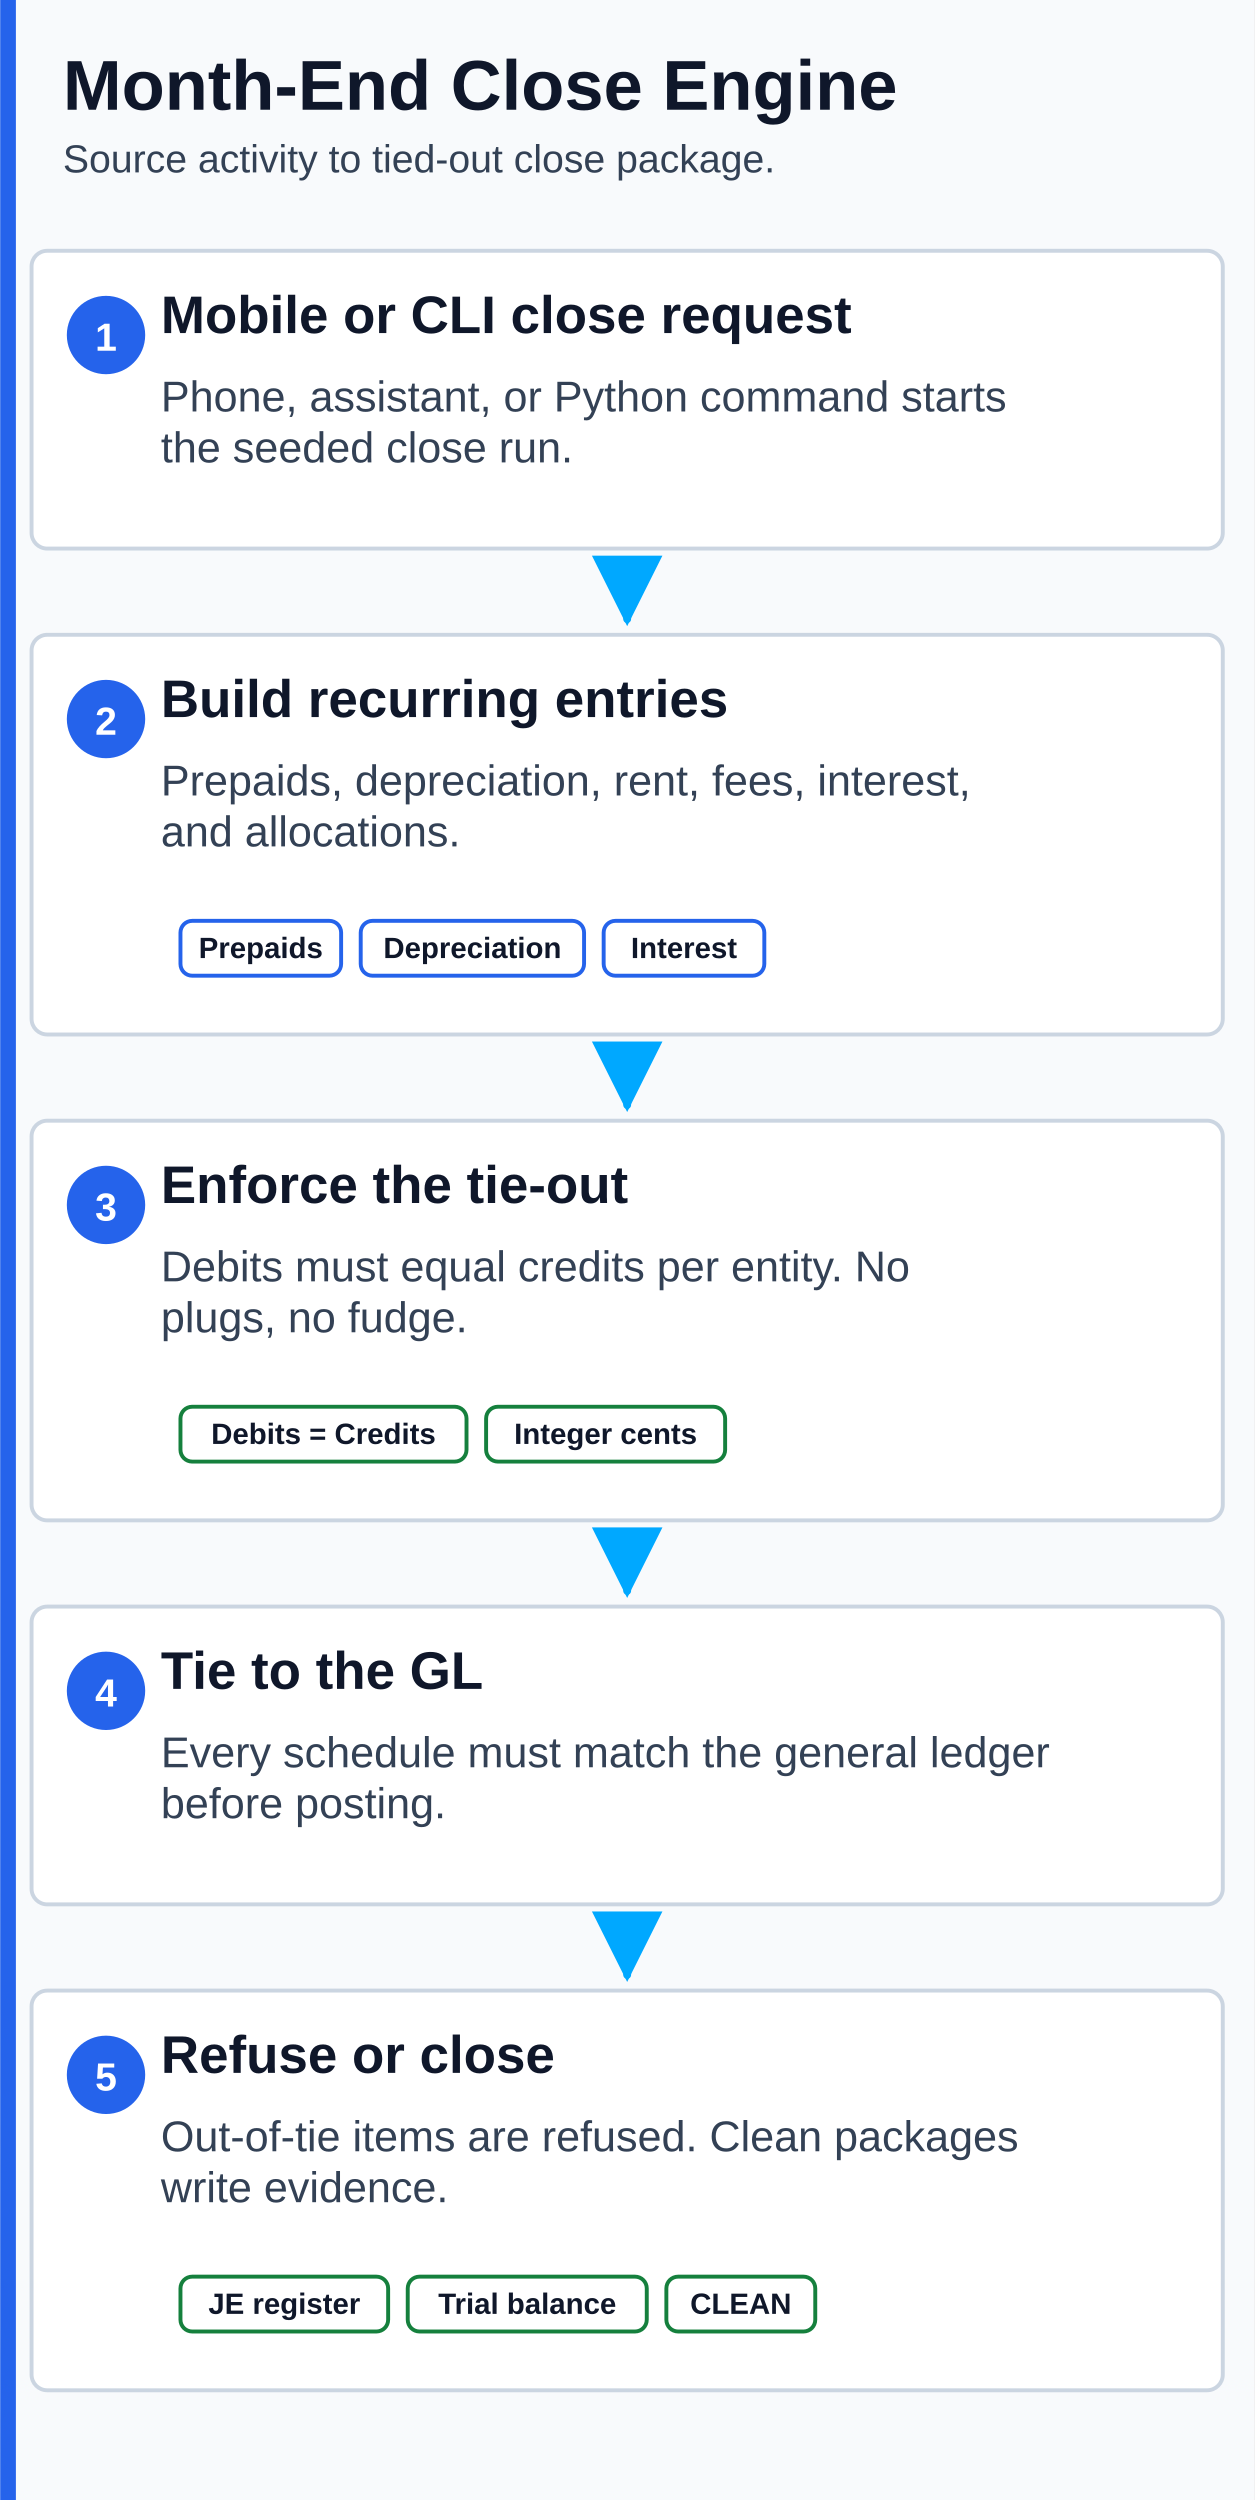
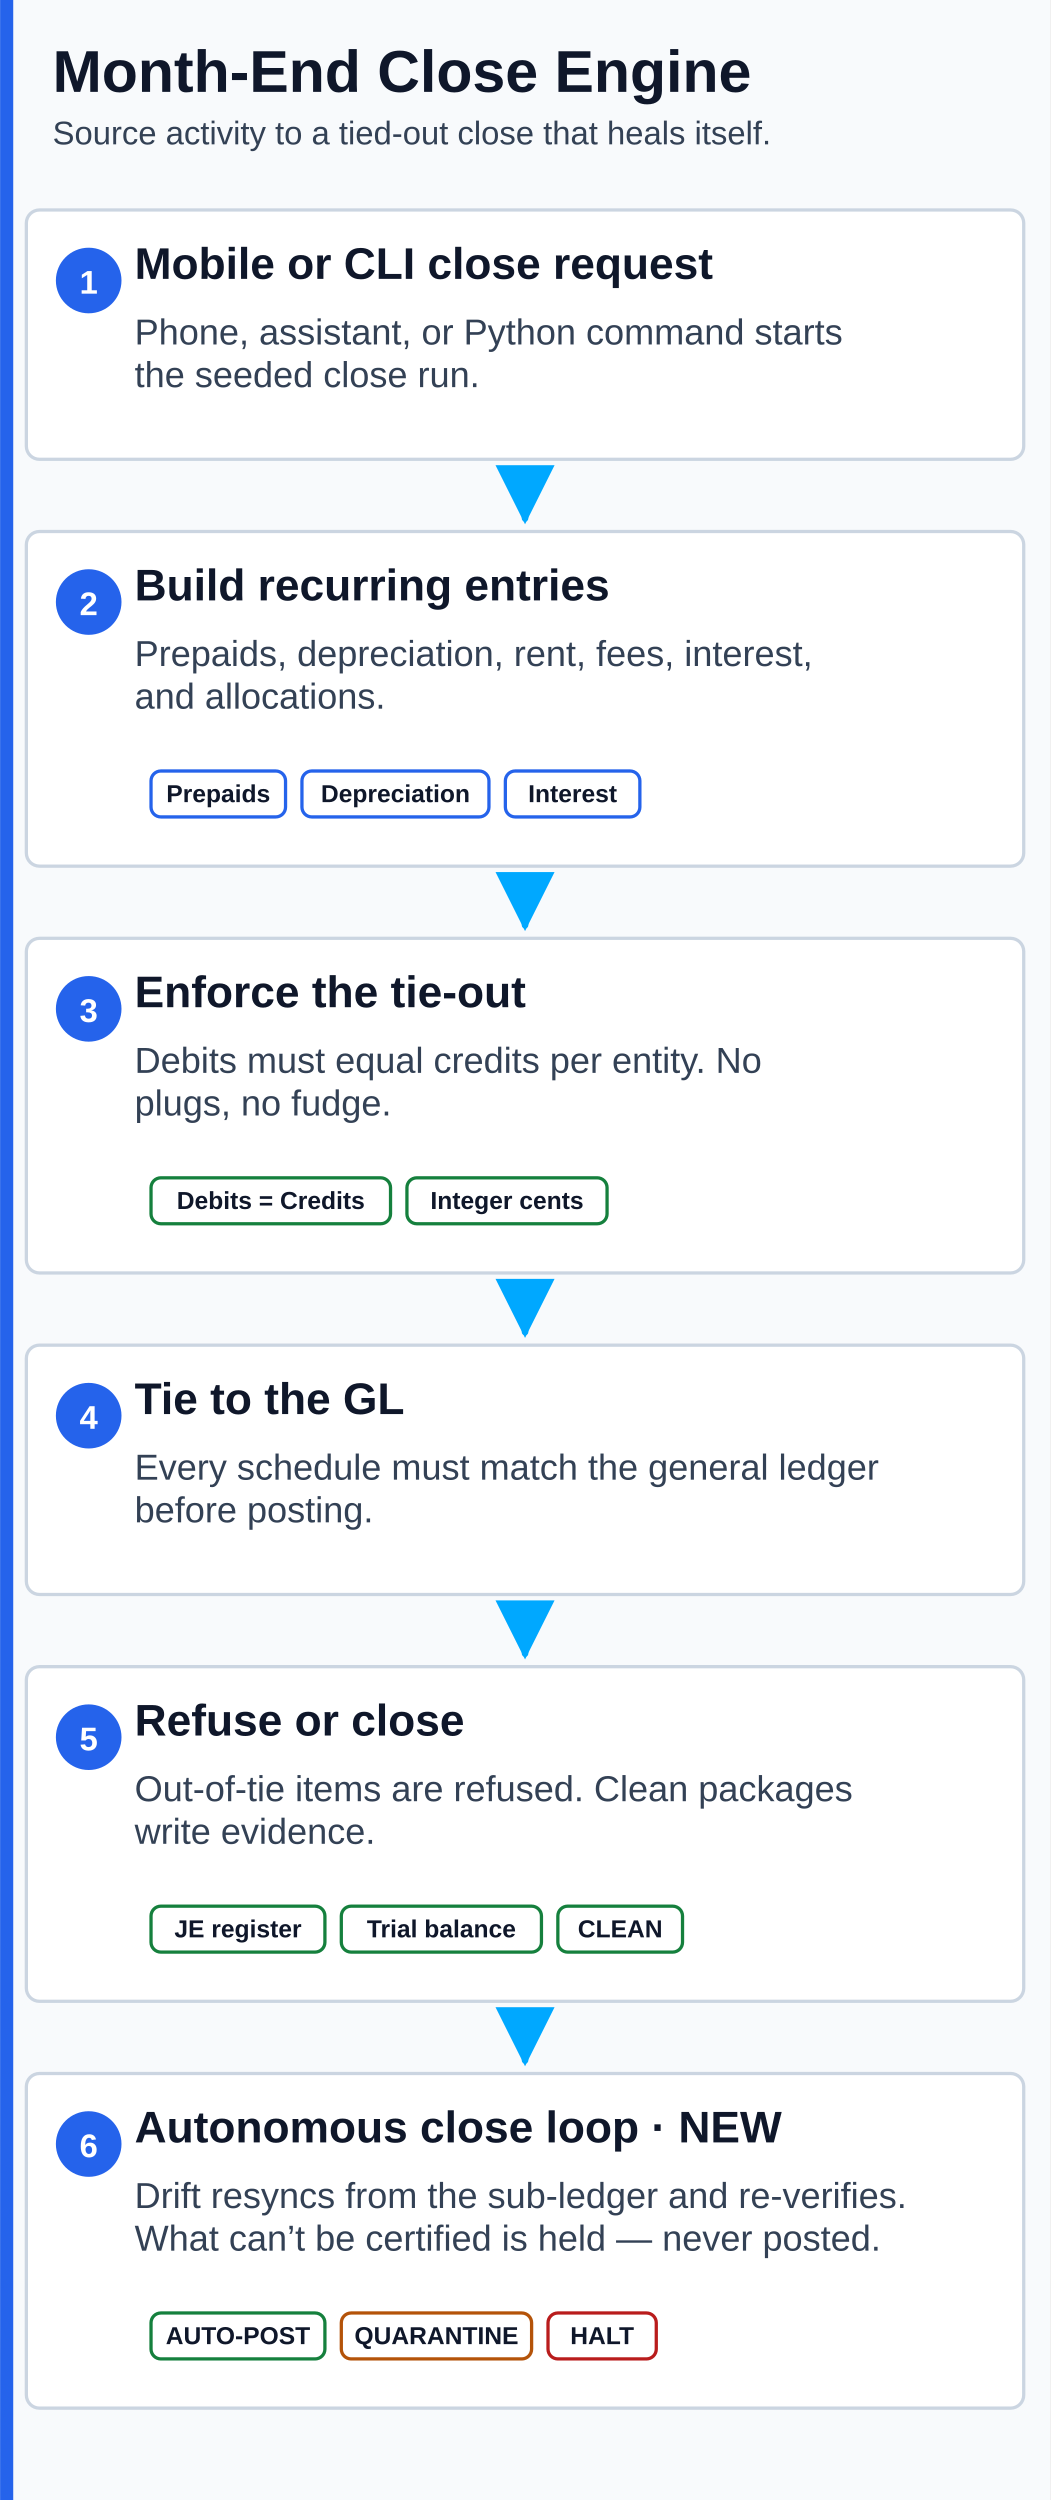
- <svg xmlns="http://www.w3.org/2000/svg" viewBox="0 0 640 1276" width="1300" height="2591" role="img" aria-label="Month-End Close Engine" text-rendering="geometricPrecision" shape-rendering="geometricPrecision">
+ <svg xmlns="http://www.w3.org/2000/svg" viewBox="0 0 640 1524" width="1300" height="3095" role="img" aria-label="Month-End Close Engine" text-rendering="geometricPrecision" shape-rendering="geometricPrecision">
  <defs>
    <filter id="green-explode" x="-35%" y="-55%" width="170%" height="210%">
      <feGaussianBlur stdDeviation="5.2" result="greenBlur" />
      <feColorMatrix in="greenBlur" type="matrix" values="0 0 0 0 0 0 0 0 0 1 0 0 0 0 0.34 0 0 0 1 0" result="greenGlow" />
      <feMerge>
        <feMergeNode in="greenGlow" />
        <feMergeNode in="SourceGraphic" />
      </feMerge>
    </filter>
    <linearGradient id="diamond-blue" x1="0" x2="1" y1="0" y2="0">
      <stop offset="0" stop-color="#006dff" />
      <stop offset="0.42" stop-color="#eefcff" />
      <stop offset="0.68" stop-color="#ffffff" />
      <stop offset="1" stop-color="#00e5ff" />
    </linearGradient>
    <filter id="diamond-glow" x="-95%" y="-95%" width="290%" height="290%">
      <feGaussianBlur stdDeviation="4.8" result="blur" />
      <feColorMatrix in="blur" type="matrix" values="0 0 0 0 0 0 0 0 0 0.78 0 0 0 0 1 0 0 0 1 0" result="blueBlur" />
      <feMerge>
        <feMergeNode in="blueBlur" />
        <feMergeNode in="SourceGraphic" />
      </feMerge>
    </filter>
    <marker id="arrow-2563eb" viewBox="0 0 10 10" refX="9" refY="5" markerWidth="9" markerHeight="9" orient="auto">
      <path d="M0,0 L10,5 L0,10 Z" fill="#00a8ff" />
    </marker>
    <marker id="arrow-0891b2" viewBox="0 0 10 10" refX="9" refY="5" markerWidth="9" markerHeight="9" orient="auto">
      <path d="M0,0 L10,5 L0,10 Z" fill="#00a8ff" />
    </marker>
    <marker id="arrow-15803d" viewBox="0 0 10 10" refX="9" refY="5" markerWidth="9" markerHeight="9" orient="auto">
      <path d="M0,0 L10,5 L0,10 Z" fill="#00a8ff" />
    </marker>
    <marker id="arrow-b45309" viewBox="0 0 10 10" refX="9" refY="5" markerWidth="9" markerHeight="9" orient="auto">
      <path d="M0,0 L10,5 L0,10 Z" fill="#00a8ff" />
    </marker>
    <marker id="arrow-6d28d9" viewBox="0 0 10 10" refX="9" refY="5" markerWidth="9" markerHeight="9" orient="auto">
      <path d="M0,0 L10,5 L0,10 Z" fill="#00a8ff" />
    </marker>
    <style>
  .t { font-family: 'Segoe UI', Arial, sans-serif; }
  .title { font-size: 36px; font-weight: 850; fill: #0f172a; }
  .subtitle { font-size: 20px; fill: #334155; }
  .step-title { font-size: 27px; font-weight: 820; fill: #0f172a; }
  .body { font-size: 22px; fill: #334155; }
  .small { font-size: 18px; fill: #475569; }
  .chip { font-size: 15px; font-weight: 780; fill: #0f172a; }
  .num { font-size: 20px; font-weight: 900; fill: #ffffff; }
  .metric { font-size: 42px; font-weight: 900; fill: #0f172a; }

  @keyframes flowCardPulse {
    0%, 100% { fill: #ffffff; fill-opacity: 1; stroke-width: 2; filter: none; transform: scale(1); }
    4% { fill: #dcfce7; fill-opacity: .92; stroke: #22c55e; stroke-width: 4; filter: url(#green-explode); transform: scale(1.004); }
    8% { fill: #39ff88; fill-opacity: .62; stroke: #00ff66; stroke-width: 6; filter: url(#green-explode); transform: scale(1.012); }
    12% { fill: #bbf7d0; fill-opacity: .82; stroke: #00d45a; stroke-width: 4; filter: url(#green-explode); transform: scale(1.004); }
    18% { fill: #ffffff; fill-opacity: 1; stroke-width: 2; filter: none; transform: scale(1); }
  }
  @keyframes chipPulse {
    0%, 100% { fill: #ffffff; fill-opacity: 1; filter: none; transform: scale(1); }
    5% { fill: #dcfce7; fill-opacity: .95; stroke: #22c55e; filter: url(#green-explode); transform: scale(1.01); }
    9% { fill: #39ff88; fill-opacity: .76; stroke: #00ff66; filter: url(#green-explode); transform: scale(1.035); }
    15% { fill: #ffffff; fill-opacity: 1; filter: none; transform: scale(1); }
  }
  @keyframes traceFlow {
    to { stroke-dashoffset: -52; }
  }
  .flow-trace { stroke: #00a8ff; stroke-width: 10; stroke-linecap: round; stroke-dasharray: 20 36; opacity: .9; animation: traceFlow 4.4s linear infinite; filter: url(#diamond-glow); }
  .flow-diamond { filter: url(#diamond-glow); }
  .trace-1 { animation-delay: 0s; }
  .trace-2 { animation-delay: 1.1s; }
  .trace-3 { animation-delay: 2.2s; }
  .trace-4 { animation-delay: 3.3s; }
  .trace-5 { animation-delay: 4.4s; }
  .trace-6 { animation-delay: 5.5s; }
  .flow-card { transform-box: fill-box; transform-origin: center; animation: flowCardPulse 10.8s ease-in-out infinite; }
  .chip-pill { transform-box: fill-box; transform-origin: center; animation: chipPulse 10.8s ease-in-out infinite; }
  .flow-card-1, .chip-step-1 { animation-delay: 0s; }
  .flow-card-2, .chip-step-2 { animation-delay: 1.35s; }
  .flow-card-3, .chip-step-3 { animation-delay: 2.7s; }
  .flow-card-4, .chip-step-4 { animation-delay: 4.05s; }
  .flow-card-5, .chip-step-5 { animation-delay: 5.4s; }
  .flow-card-6, .chip-step-6 { animation-delay: 6.75s; }
  .flow-particle { pointer-events: none; }
  .green-burst { pointer-events: none; }
  @media (prefers-reduced-motion: reduce) {
    .flow-card, .chip-pill, .flow-trace, .data-beacon { animation: none; }
    .flow-particle, .flow-trace { display: none; }
    .green-burst { display: none; }
  }

</style>
  </defs>
-   <rect width="640" height="1276" rx="0" fill="#f8fafc" />
-   <rect x="0" y="0" width="8" height="1276" fill="#2563eb" />
+   <rect width="640" height="1524" rx="0" fill="#f8fafc" />
+   <rect x="0" y="0" width="8" height="1524" fill="#2563eb" />
  <text x="32" y="56" class="t title">Month-End Close Engine</text>
-   <text x="32" y="88" class="t subtitle" text-anchor="start">Source activity to tied-out close package.</text>
+   <text x="32" y="88" class="t subtitle" text-anchor="start">Source activity to a tied-out close that heals itself.</text>
  <rect class="flow-card flow-card-1" x="16" y="128" width="608" height="152" rx="8" fill="#ffffff" stroke="#cbd5e1" stroke-width="2" />
  <rect class="green-burst green-burst-card-1" x="16" y="128" width="608" height="152" rx="8" fill="#39ff88" fill-opacity="0" stroke="#00ff66" stroke-opacity="0" stroke-width="0" filter="url(#green-explode)" pointer-events="none">
    <animate attributeName="fill-opacity" values="0;0;.86;.66;0;0" keyTimes="0;0.03;0.08;0.2;0.34;1" dur="10.8s" begin="0.0s" repeatCount="indefinite" />
    <animate attributeName="stroke-opacity" values="0;0;1;.82;0;0" keyTimes="0;0.03;0.08;0.2;0.34;1" dur="10.8s" begin="0.0s" repeatCount="indefinite" />
    <animate attributeName="stroke-width" values="0;0;8;5;0;0" keyTimes="0;0.03;0.08;0.2;0.34;1" dur="10.8s" begin="0.0s" repeatCount="indefinite" />
  </rect>
  <circle cx="54" cy="171" r="20" fill="#2563eb" />
  <text x="54" y="179" class="t num" text-anchor="middle">1</text>
  <text x="82" y="170" class="t step-title" text-anchor="start">Mobile or CLI close request</text>
  <text x="82" y="210" class="t body" text-anchor="start">Phone, assistant, or Python command starts</text>
  <text x="82" y="236" class="t body" text-anchor="start">the seeded close run.</text>
  <rect class="flow-card flow-card-2" x="16" y="324" width="608" height="204" rx="8" fill="#ffffff" stroke="#cbd5e1" stroke-width="2" />
  <rect class="green-burst green-burst-card-2" x="16" y="324" width="608" height="204" rx="8" fill="#39ff88" fill-opacity="0" stroke="#00ff66" stroke-opacity="0" stroke-width="0" filter="url(#green-explode)" pointer-events="none">
    <animate attributeName="fill-opacity" values="0;0;.86;.66;0;0" keyTimes="0;0.03;0.08;0.2;0.34;1" dur="10.8s" begin="1.35s" repeatCount="indefinite" />
    <animate attributeName="stroke-opacity" values="0;0;1;.82;0;0" keyTimes="0;0.03;0.08;0.2;0.34;1" dur="10.8s" begin="1.35s" repeatCount="indefinite" />
    <animate attributeName="stroke-width" values="0;0;8;5;0;0" keyTimes="0;0.03;0.08;0.2;0.34;1" dur="10.8s" begin="1.35s" repeatCount="indefinite" />
  </rect>
  <circle cx="54" cy="367" r="20" fill="#2563eb" />
  <text x="54" y="375" class="t num" text-anchor="middle">2</text>
  <text x="82" y="366" class="t step-title" text-anchor="start">Build recurring entries</text>
  <text x="82" y="406" class="t body" text-anchor="start">Prepaids, depreciation, rent, fees, interest,</text>
  <text x="82" y="432" class="t body" text-anchor="start">and allocations.</text>
  <rect class="chip-pill chip-step-2" x="92" y="470" width="82" height="28" rx="6" fill="#ffffff" stroke="#2563eb" stroke-width="2" />
  <rect class="green-burst green-burst-chip-2" x="92" y="470" width="82" height="28" rx="6" fill="#39ff88" fill-opacity="0" stroke="#00ff66" stroke-opacity="0" stroke-width="0" filter="url(#green-explode)" pointer-events="none">
    <animate attributeName="fill-opacity" values="0;0;.9;.66;0;0" keyTimes="0;0.03;0.08;0.2;0.34;1" dur="10.8s" begin="1.35s" repeatCount="indefinite" />
    <animate attributeName="stroke-opacity" values="0;0;1;.82;0;0" keyTimes="0;0.03;0.08;0.2;0.34;1" dur="10.8s" begin="1.35s" repeatCount="indefinite" />
    <animate attributeName="stroke-width" values="0;0;4;5;0;0" keyTimes="0;0.03;0.08;0.2;0.34;1" dur="10.8s" begin="1.35s" repeatCount="indefinite" />
  </rect>
  <text x="133.0" y="489" class="t chip" text-anchor="middle">Prepaids</text>
  <rect class="chip-pill chip-step-2" x="184" y="470" width="114" height="28" rx="6" fill="#ffffff" stroke="#2563eb" stroke-width="2" />
  <rect class="green-burst green-burst-chip-2" x="184" y="470" width="114" height="28" rx="6" fill="#39ff88" fill-opacity="0" stroke="#00ff66" stroke-opacity="0" stroke-width="0" filter="url(#green-explode)" pointer-events="none">
    <animate attributeName="fill-opacity" values="0;0;.9;.66;0;0" keyTimes="0;0.03;0.08;0.2;0.34;1" dur="10.8s" begin="1.35s" repeatCount="indefinite" />
    <animate attributeName="stroke-opacity" values="0;0;1;.82;0;0" keyTimes="0;0.03;0.08;0.2;0.34;1" dur="10.8s" begin="1.35s" repeatCount="indefinite" />
    <animate attributeName="stroke-width" values="0;0;4;5;0;0" keyTimes="0;0.03;0.08;0.2;0.34;1" dur="10.8s" begin="1.35s" repeatCount="indefinite" />
  </rect>
  <text x="241.0" y="489" class="t chip" text-anchor="middle">Depreciation</text>
  <rect class="chip-pill chip-step-2" x="308" y="470" width="82" height="28" rx="6" fill="#ffffff" stroke="#2563eb" stroke-width="2" />
  <rect class="green-burst green-burst-chip-2" x="308" y="470" width="82" height="28" rx="6" fill="#39ff88" fill-opacity="0" stroke="#00ff66" stroke-opacity="0" stroke-width="0" filter="url(#green-explode)" pointer-events="none">
    <animate attributeName="fill-opacity" values="0;0;.9;.66;0;0" keyTimes="0;0.03;0.08;0.2;0.34;1" dur="10.8s" begin="1.35s" repeatCount="indefinite" />
    <animate attributeName="stroke-opacity" values="0;0;1;.82;0;0" keyTimes="0;0.03;0.08;0.2;0.34;1" dur="10.8s" begin="1.35s" repeatCount="indefinite" />
    <animate attributeName="stroke-width" values="0;0;4;5;0;0" keyTimes="0;0.03;0.08;0.2;0.34;1" dur="10.8s" begin="1.35s" repeatCount="indefinite" />
  </rect>
  <text x="349.0" y="489" class="t chip" text-anchor="middle">Interest</text>
  <rect class="flow-card flow-card-3" x="16" y="572" width="608" height="204" rx="8" fill="#ffffff" stroke="#cbd5e1" stroke-width="2" />
  <rect class="green-burst green-burst-card-3" x="16" y="572" width="608" height="204" rx="8" fill="#39ff88" fill-opacity="0" stroke="#00ff66" stroke-opacity="0" stroke-width="0" filter="url(#green-explode)" pointer-events="none">
    <animate attributeName="fill-opacity" values="0;0;.86;.66;0;0" keyTimes="0;0.03;0.08;0.2;0.34;1" dur="10.8s" begin="2.7s" repeatCount="indefinite" />
    <animate attributeName="stroke-opacity" values="0;0;1;.82;0;0" keyTimes="0;0.03;0.08;0.2;0.34;1" dur="10.8s" begin="2.7s" repeatCount="indefinite" />
    <animate attributeName="stroke-width" values="0;0;8;5;0;0" keyTimes="0;0.03;0.08;0.2;0.34;1" dur="10.8s" begin="2.7s" repeatCount="indefinite" />
  </rect>
  <circle cx="54" cy="615" r="20" fill="#2563eb" />
  <text x="54" y="623" class="t num" text-anchor="middle">3</text>
  <text x="82" y="614" class="t step-title" text-anchor="start">Enforce the tie-out</text>
  <text x="82" y="654" class="t body" text-anchor="start">Debits must equal credits per entity. No</text>
  <text x="82" y="680" class="t body" text-anchor="start">plugs, no fudge.</text>
  <rect class="chip-pill chip-step-3" x="92" y="718" width="146" height="28" rx="6" fill="#ffffff" stroke="#15803d" stroke-width="2" />
  <rect class="green-burst green-burst-chip-3" x="92" y="718" width="146" height="28" rx="6" fill="#39ff88" fill-opacity="0" stroke="#00ff66" stroke-opacity="0" stroke-width="0" filter="url(#green-explode)" pointer-events="none">
    <animate attributeName="fill-opacity" values="0;0;.9;.66;0;0" keyTimes="0;0.03;0.08;0.2;0.34;1" dur="10.8s" begin="2.7s" repeatCount="indefinite" />
    <animate attributeName="stroke-opacity" values="0;0;1;.82;0;0" keyTimes="0;0.03;0.08;0.2;0.34;1" dur="10.8s" begin="2.7s" repeatCount="indefinite" />
    <animate attributeName="stroke-width" values="0;0;4;5;0;0" keyTimes="0;0.03;0.08;0.2;0.34;1" dur="10.8s" begin="2.7s" repeatCount="indefinite" />
  </rect>
  <text x="165.0" y="737" class="t chip" text-anchor="middle">Debits = Credits</text>
  <rect class="chip-pill chip-step-3" x="248" y="718" width="122" height="28" rx="6" fill="#ffffff" stroke="#15803d" stroke-width="2" />
  <rect class="green-burst green-burst-chip-3" x="248" y="718" width="122" height="28" rx="6" fill="#39ff88" fill-opacity="0" stroke="#00ff66" stroke-opacity="0" stroke-width="0" filter="url(#green-explode)" pointer-events="none">
    <animate attributeName="fill-opacity" values="0;0;.9;.66;0;0" keyTimes="0;0.03;0.08;0.2;0.34;1" dur="10.8s" begin="2.7s" repeatCount="indefinite" />
    <animate attributeName="stroke-opacity" values="0;0;1;.82;0;0" keyTimes="0;0.03;0.08;0.2;0.34;1" dur="10.8s" begin="2.7s" repeatCount="indefinite" />
    <animate attributeName="stroke-width" values="0;0;4;5;0;0" keyTimes="0;0.03;0.08;0.2;0.34;1" dur="10.8s" begin="2.7s" repeatCount="indefinite" />
  </rect>
  <text x="309.0" y="737" class="t chip" text-anchor="middle">Integer cents</text>
  <rect class="flow-card flow-card-4" x="16" y="820" width="608" height="152" rx="8" fill="#ffffff" stroke="#cbd5e1" stroke-width="2" />
  <rect class="green-burst green-burst-card-4" x="16" y="820" width="608" height="152" rx="8" fill="#39ff88" fill-opacity="0" stroke="#00ff66" stroke-opacity="0" stroke-width="0" filter="url(#green-explode)" pointer-events="none">
    <animate attributeName="fill-opacity" values="0;0;.86;.66;0;0" keyTimes="0;0.03;0.08;0.2;0.34;1" dur="10.8s" begin="4.05s" repeatCount="indefinite" />
    <animate attributeName="stroke-opacity" values="0;0;1;.82;0;0" keyTimes="0;0.03;0.08;0.2;0.34;1" dur="10.8s" begin="4.05s" repeatCount="indefinite" />
    <animate attributeName="stroke-width" values="0;0;8;5;0;0" keyTimes="0;0.03;0.08;0.2;0.34;1" dur="10.8s" begin="4.05s" repeatCount="indefinite" />
  </rect>
  <circle cx="54" cy="863" r="20" fill="#2563eb" />
  <text x="54" y="871" class="t num" text-anchor="middle">4</text>
  <text x="82" y="862" class="t step-title" text-anchor="start">Tie to the GL</text>
  <text x="82" y="902" class="t body" text-anchor="start">Every schedule must match the general ledger</text>
  <text x="82" y="928" class="t body" text-anchor="start">before posting.</text>
  <rect class="flow-card flow-card-5" x="16" y="1016" width="608" height="204" rx="8" fill="#ffffff" stroke="#cbd5e1" stroke-width="2" />
  <rect class="green-burst green-burst-card-5" x="16" y="1016" width="608" height="204" rx="8" fill="#39ff88" fill-opacity="0" stroke="#00ff66" stroke-opacity="0" stroke-width="0" filter="url(#green-explode)" pointer-events="none">
    <animate attributeName="fill-opacity" values="0;0;.86;.66;0;0" keyTimes="0;0.03;0.08;0.2;0.34;1" dur="10.8s" begin="5.4s" repeatCount="indefinite" />
    <animate attributeName="stroke-opacity" values="0;0;1;.82;0;0" keyTimes="0;0.03;0.08;0.2;0.34;1" dur="10.8s" begin="5.4s" repeatCount="indefinite" />
    <animate attributeName="stroke-width" values="0;0;8;5;0;0" keyTimes="0;0.03;0.08;0.2;0.34;1" dur="10.8s" begin="5.4s" repeatCount="indefinite" />
  </rect>
  <circle cx="54" cy="1059" r="20" fill="#2563eb" />
  <text x="54" y="1067" class="t num" text-anchor="middle">5</text>
  <text x="82" y="1058" class="t step-title" text-anchor="start">Refuse or close</text>
  <text x="82" y="1098" class="t body" text-anchor="start">Out-of-tie items are refused. Clean packages</text>
  <text x="82" y="1124" class="t body" text-anchor="start">write evidence.</text>
  <rect class="chip-pill chip-step-5" x="92" y="1162" width="106" height="28" rx="6" fill="#ffffff" stroke="#15803d" stroke-width="2" />
  <rect class="green-burst green-burst-chip-5" x="92" y="1162" width="106" height="28" rx="6" fill="#39ff88" fill-opacity="0" stroke="#00ff66" stroke-opacity="0" stroke-width="0" filter="url(#green-explode)" pointer-events="none">
    <animate attributeName="fill-opacity" values="0;0;.9;.66;0;0" keyTimes="0;0.03;0.08;0.2;0.34;1" dur="10.8s" begin="5.4s" repeatCount="indefinite" />
    <animate attributeName="stroke-opacity" values="0;0;1;.82;0;0" keyTimes="0;0.03;0.08;0.2;0.34;1" dur="10.8s" begin="5.4s" repeatCount="indefinite" />
    <animate attributeName="stroke-width" values="0;0;4;5;0;0" keyTimes="0;0.03;0.08;0.2;0.34;1" dur="10.8s" begin="5.4s" repeatCount="indefinite" />
  </rect>
  <text x="145.0" y="1181" class="t chip" text-anchor="middle">JE register</text>
  <rect class="chip-pill chip-step-5" x="208" y="1162" width="122" height="28" rx="6" fill="#ffffff" stroke="#15803d" stroke-width="2" />
  <rect class="green-burst green-burst-chip-5" x="208" y="1162" width="122" height="28" rx="6" fill="#39ff88" fill-opacity="0" stroke="#00ff66" stroke-opacity="0" stroke-width="0" filter="url(#green-explode)" pointer-events="none">
    <animate attributeName="fill-opacity" values="0;0;.9;.66;0;0" keyTimes="0;0.03;0.08;0.2;0.34;1" dur="10.8s" begin="5.4s" repeatCount="indefinite" />
    <animate attributeName="stroke-opacity" values="0;0;1;.82;0;0" keyTimes="0;0.03;0.08;0.2;0.34;1" dur="10.8s" begin="5.4s" repeatCount="indefinite" />
    <animate attributeName="stroke-width" values="0;0;4;5;0;0" keyTimes="0;0.03;0.08;0.2;0.34;1" dur="10.8s" begin="5.4s" repeatCount="indefinite" />
  </rect>
  <text x="269.0" y="1181" class="t chip" text-anchor="middle">Trial balance</text>
  <rect class="chip-pill chip-step-5" x="340" y="1162" width="76" height="28" rx="6" fill="#ffffff" stroke="#15803d" stroke-width="2" />
  <rect class="green-burst green-burst-chip-5" x="340" y="1162" width="76" height="28" rx="6" fill="#39ff88" fill-opacity="0" stroke="#00ff66" stroke-opacity="0" stroke-width="0" filter="url(#green-explode)" pointer-events="none">
    <animate attributeName="fill-opacity" values="0;0;.9;.66;0;0" keyTimes="0;0.03;0.08;0.2;0.34;1" dur="10.8s" begin="5.4s" repeatCount="indefinite" />
    <animate attributeName="stroke-opacity" values="0;0;1;.82;0;0" keyTimes="0;0.03;0.08;0.2;0.34;1" dur="10.8s" begin="5.4s" repeatCount="indefinite" />
    <animate attributeName="stroke-width" values="0;0;4;5;0;0" keyTimes="0;0.03;0.08;0.2;0.34;1" dur="10.8s" begin="5.4s" repeatCount="indefinite" />
  </rect>
  <text x="378.0" y="1181" class="t chip" text-anchor="middle">CLEAN</text>
  <line class="flow-trace trace-1" x1="320" y1="288" x2="320" y2="316" />
  <line x1="320" y1="288" x2="320" y2="316" stroke="#00a8ff" stroke-width="4" stroke-linecap="round" marker-end="url(#arrow-2563eb)" />
  <g class="flow-particle flow-particle-1" opacity="0">
    <polygon class="flow-diamond" points="0,-9 9,0 0,9 -9,0" fill="url(#diamond-blue)" stroke="#ffffff" stroke-width="1.8" />
    <circle r="2.2" fill="#ffffff" />
    <animateMotion dur="10.8s" begin="0.0s" repeatCount="indefinite" path="M320,288 L320,316" />
    <animate attributeName="opacity" values="0;0;1;1;0;0" keyTimes="0;0.03;0.08;0.16;0.22;1" dur="10.8s" begin="0.0s" repeatCount="indefinite" />
  </g>
  <line class="flow-trace trace-2" x1="320" y1="536" x2="320" y2="564" />
  <line x1="320" y1="536" x2="320" y2="564" stroke="#00a8ff" stroke-width="4" stroke-linecap="round" marker-end="url(#arrow-2563eb)" />
  <g class="flow-particle flow-particle-2" opacity="0">
    <polygon class="flow-diamond" points="0,-9 9,0 0,9 -9,0" fill="url(#diamond-blue)" stroke="#ffffff" stroke-width="1.8" />
    <circle r="2.2" fill="#ffffff" />
    <animateMotion dur="10.8s" begin="1.35s" repeatCount="indefinite" path="M320,536 L320,564" />
    <animate attributeName="opacity" values="0;0;1;1;0;0" keyTimes="0;0.03;0.08;0.16;0.22;1" dur="10.8s" begin="1.35s" repeatCount="indefinite" />
  </g>
  <line class="flow-trace trace-3" x1="320" y1="784" x2="320" y2="812" />
  <line x1="320" y1="784" x2="320" y2="812" stroke="#00a8ff" stroke-width="4" stroke-linecap="round" marker-end="url(#arrow-2563eb)" />
  <g class="flow-particle flow-particle-3" opacity="0">
    <polygon class="flow-diamond" points="0,-9 9,0 0,9 -9,0" fill="url(#diamond-blue)" stroke="#ffffff" stroke-width="1.8" />
    <circle r="2.2" fill="#ffffff" />
    <animateMotion dur="10.8s" begin="2.7s" repeatCount="indefinite" path="M320,784 L320,812" />
    <animate attributeName="opacity" values="0;0;1;1;0;0" keyTimes="0;0.03;0.08;0.16;0.22;1" dur="10.8s" begin="2.7s" repeatCount="indefinite" />
  </g>
  <line class="flow-trace trace-4" x1="320" y1="980" x2="320" y2="1008" />
  <line x1="320" y1="980" x2="320" y2="1008" stroke="#00a8ff" stroke-width="4" stroke-linecap="round" marker-end="url(#arrow-2563eb)" />
  <g class="flow-particle flow-particle-4" opacity="0">
    <polygon class="flow-diamond" points="0,-9 9,0 0,9 -9,0" fill="url(#diamond-blue)" stroke="#ffffff" stroke-width="1.8" />
    <circle r="2.2" fill="#ffffff" />
    <animateMotion dur="10.8s" begin="4.05s" repeatCount="indefinite" path="M320,980 L320,1008" />
    <animate attributeName="opacity" values="0;0;1;1;0;0" keyTimes="0;0.03;0.08;0.16;0.22;1" dur="10.8s" begin="4.05s" repeatCount="indefinite" />
  </g>
+   <line class="flow-trace trace-5" x1="320" y1="1228" x2="320" y2="1256" />
+   <line x1="320" y1="1228" x2="320" y2="1256" stroke="#00a8ff" stroke-width="4" stroke-linecap="round" marker-end="url(#arrow-2563eb)" />
+   <g class="flow-particle" opacity="0">
+     <polygon class="flow-diamond" points="0,-9 9,0 0,9 -9,0" fill="url(#diamond-blue)" stroke="#ffffff" stroke-width="1.8" />
+     <circle r="2.2" fill="#ffffff" />
+     <animateMotion dur="10.8s" begin="5.4s" repeatCount="indefinite" path="M320,1228 L320,1256" />
+     <animate attributeName="opacity" values="0;0;1;1;0;0" keyTimes="0;0.03;0.08;0.16;0.22;1" dur="10.8s" begin="5.4s" repeatCount="indefinite" />
+   </g>
+   <rect class="flow-card flow-card-6" x="16" y="1264" width="608" height="204" rx="8" fill="#ffffff" stroke="#cbd5e1" stroke-width="2" />
+   <rect class="green-burst" x="16" y="1264" width="608" height="204" rx="8" fill="#39ff88" fill-opacity="0" stroke="#00ff66" stroke-opacity="0" stroke-width="0" filter="url(#green-explode)" pointer-events="none">
+     <animate attributeName="fill-opacity" values="0;0;.86;.66;0;0" keyTimes="0;0.03;0.08;0.2;0.34;1" dur="10.8s" begin="6.75s" repeatCount="indefinite" />
+     <animate attributeName="stroke-opacity" values="0;0;1;.82;0;0" keyTimes="0;0.03;0.08;0.2;0.34;1" dur="10.8s" begin="6.75s" repeatCount="indefinite" />
+     <animate attributeName="stroke-width" values="0;0;8;5;0;0" keyTimes="0;0.03;0.08;0.2;0.34;1" dur="10.8s" begin="6.75s" repeatCount="indefinite" />
+   </rect>
+   <circle cx="54" cy="1307" r="20" fill="#2563eb" />
+   <text x="54" y="1315" class="t num" text-anchor="middle">6</text>
+   <text x="82" y="1306" class="t step-title" text-anchor="start">Autonomous close loop  ·  NEW</text>
+   <text x="82" y="1346" class="t body" text-anchor="start">Drift resyncs from the sub-ledger and re-verifies.</text>
+   <text x="82" y="1372" class="t body" text-anchor="start">What can’t be certified is held — never posted.</text>
+   <rect class="chip-pill chip-step-6" x="92" y="1410" width="106" height="28" rx="6" fill="#ffffff" stroke="#15803d" stroke-width="2" />
+   <rect class="green-burst" x="92" y="1410" width="106" height="28" rx="6" fill="#39ff88" fill-opacity="0" stroke="#00ff66" stroke-opacity="0" stroke-width="0" filter="url(#green-explode)" pointer-events="none">
+     <animate attributeName="fill-opacity" values="0;0;.9;.66;0;0" keyTimes="0;0.03;0.08;0.2;0.34;1" dur="10.8s" begin="6.75s" repeatCount="indefinite" />
+     <animate attributeName="stroke-opacity" values="0;0;1;.82;0;0" keyTimes="0;0.03;0.08;0.2;0.34;1" dur="10.8s" begin="6.75s" repeatCount="indefinite" />
+     <animate attributeName="stroke-width" values="0;0;4;5;0;0" keyTimes="0;0.03;0.08;0.2;0.34;1" dur="10.8s" begin="6.75s" repeatCount="indefinite" />
+   </rect>
+   <text x="145.0" y="1429" class="t chip" text-anchor="middle">AUTO-POST</text>
+   <rect class="chip-pill chip-step-6" x="208" y="1410" width="116" height="28" rx="6" fill="#ffffff" stroke="#b45309" stroke-width="2" />
+   <rect class="green-burst" x="208" y="1410" width="116" height="28" rx="6" fill="#39ff88" fill-opacity="0" stroke="#00ff66" stroke-opacity="0" stroke-width="0" filter="url(#green-explode)" pointer-events="none">
+     <animate attributeName="fill-opacity" values="0;0;.9;.66;0;0" keyTimes="0;0.03;0.08;0.2;0.34;1" dur="10.8s" begin="6.75s" repeatCount="indefinite" />
+     <animate attributeName="stroke-opacity" values="0;0;1;.82;0;0" keyTimes="0;0.03;0.08;0.2;0.34;1" dur="10.8s" begin="6.75s" repeatCount="indefinite" />
+     <animate attributeName="stroke-width" values="0;0;4;5;0;0" keyTimes="0;0.03;0.08;0.2;0.34;1" dur="10.8s" begin="6.75s" repeatCount="indefinite" />
+   </rect>
+   <text x="266.0" y="1429" class="t chip" text-anchor="middle">QUARANTINE</text>
+   <rect class="chip-pill chip-step-6" x="334" y="1410" width="66" height="28" rx="6" fill="#ffffff" stroke="#b91c1c" stroke-width="2" />
+   <rect class="green-burst" x="334" y="1410" width="66" height="28" rx="6" fill="#39ff88" fill-opacity="0" stroke="#00ff66" stroke-opacity="0" stroke-width="0" filter="url(#green-explode)" pointer-events="none">
+     <animate attributeName="fill-opacity" values="0;0;.9;.66;0;0" keyTimes="0;0.03;0.08;0.2;0.34;1" dur="10.8s" begin="6.75s" repeatCount="indefinite" />
+     <animate attributeName="stroke-opacity" values="0;0;1;.82;0;0" keyTimes="0;0.03;0.08;0.2;0.34;1" dur="10.8s" begin="6.75s" repeatCount="indefinite" />
+     <animate attributeName="stroke-width" values="0;0;4;5;0;0" keyTimes="0;0.03;0.08;0.2;0.34;1" dur="10.8s" begin="6.75s" repeatCount="indefinite" />
+   </rect>
+   <text x="367.0" y="1429" class="t chip" text-anchor="middle">HALT</text>
</svg>
